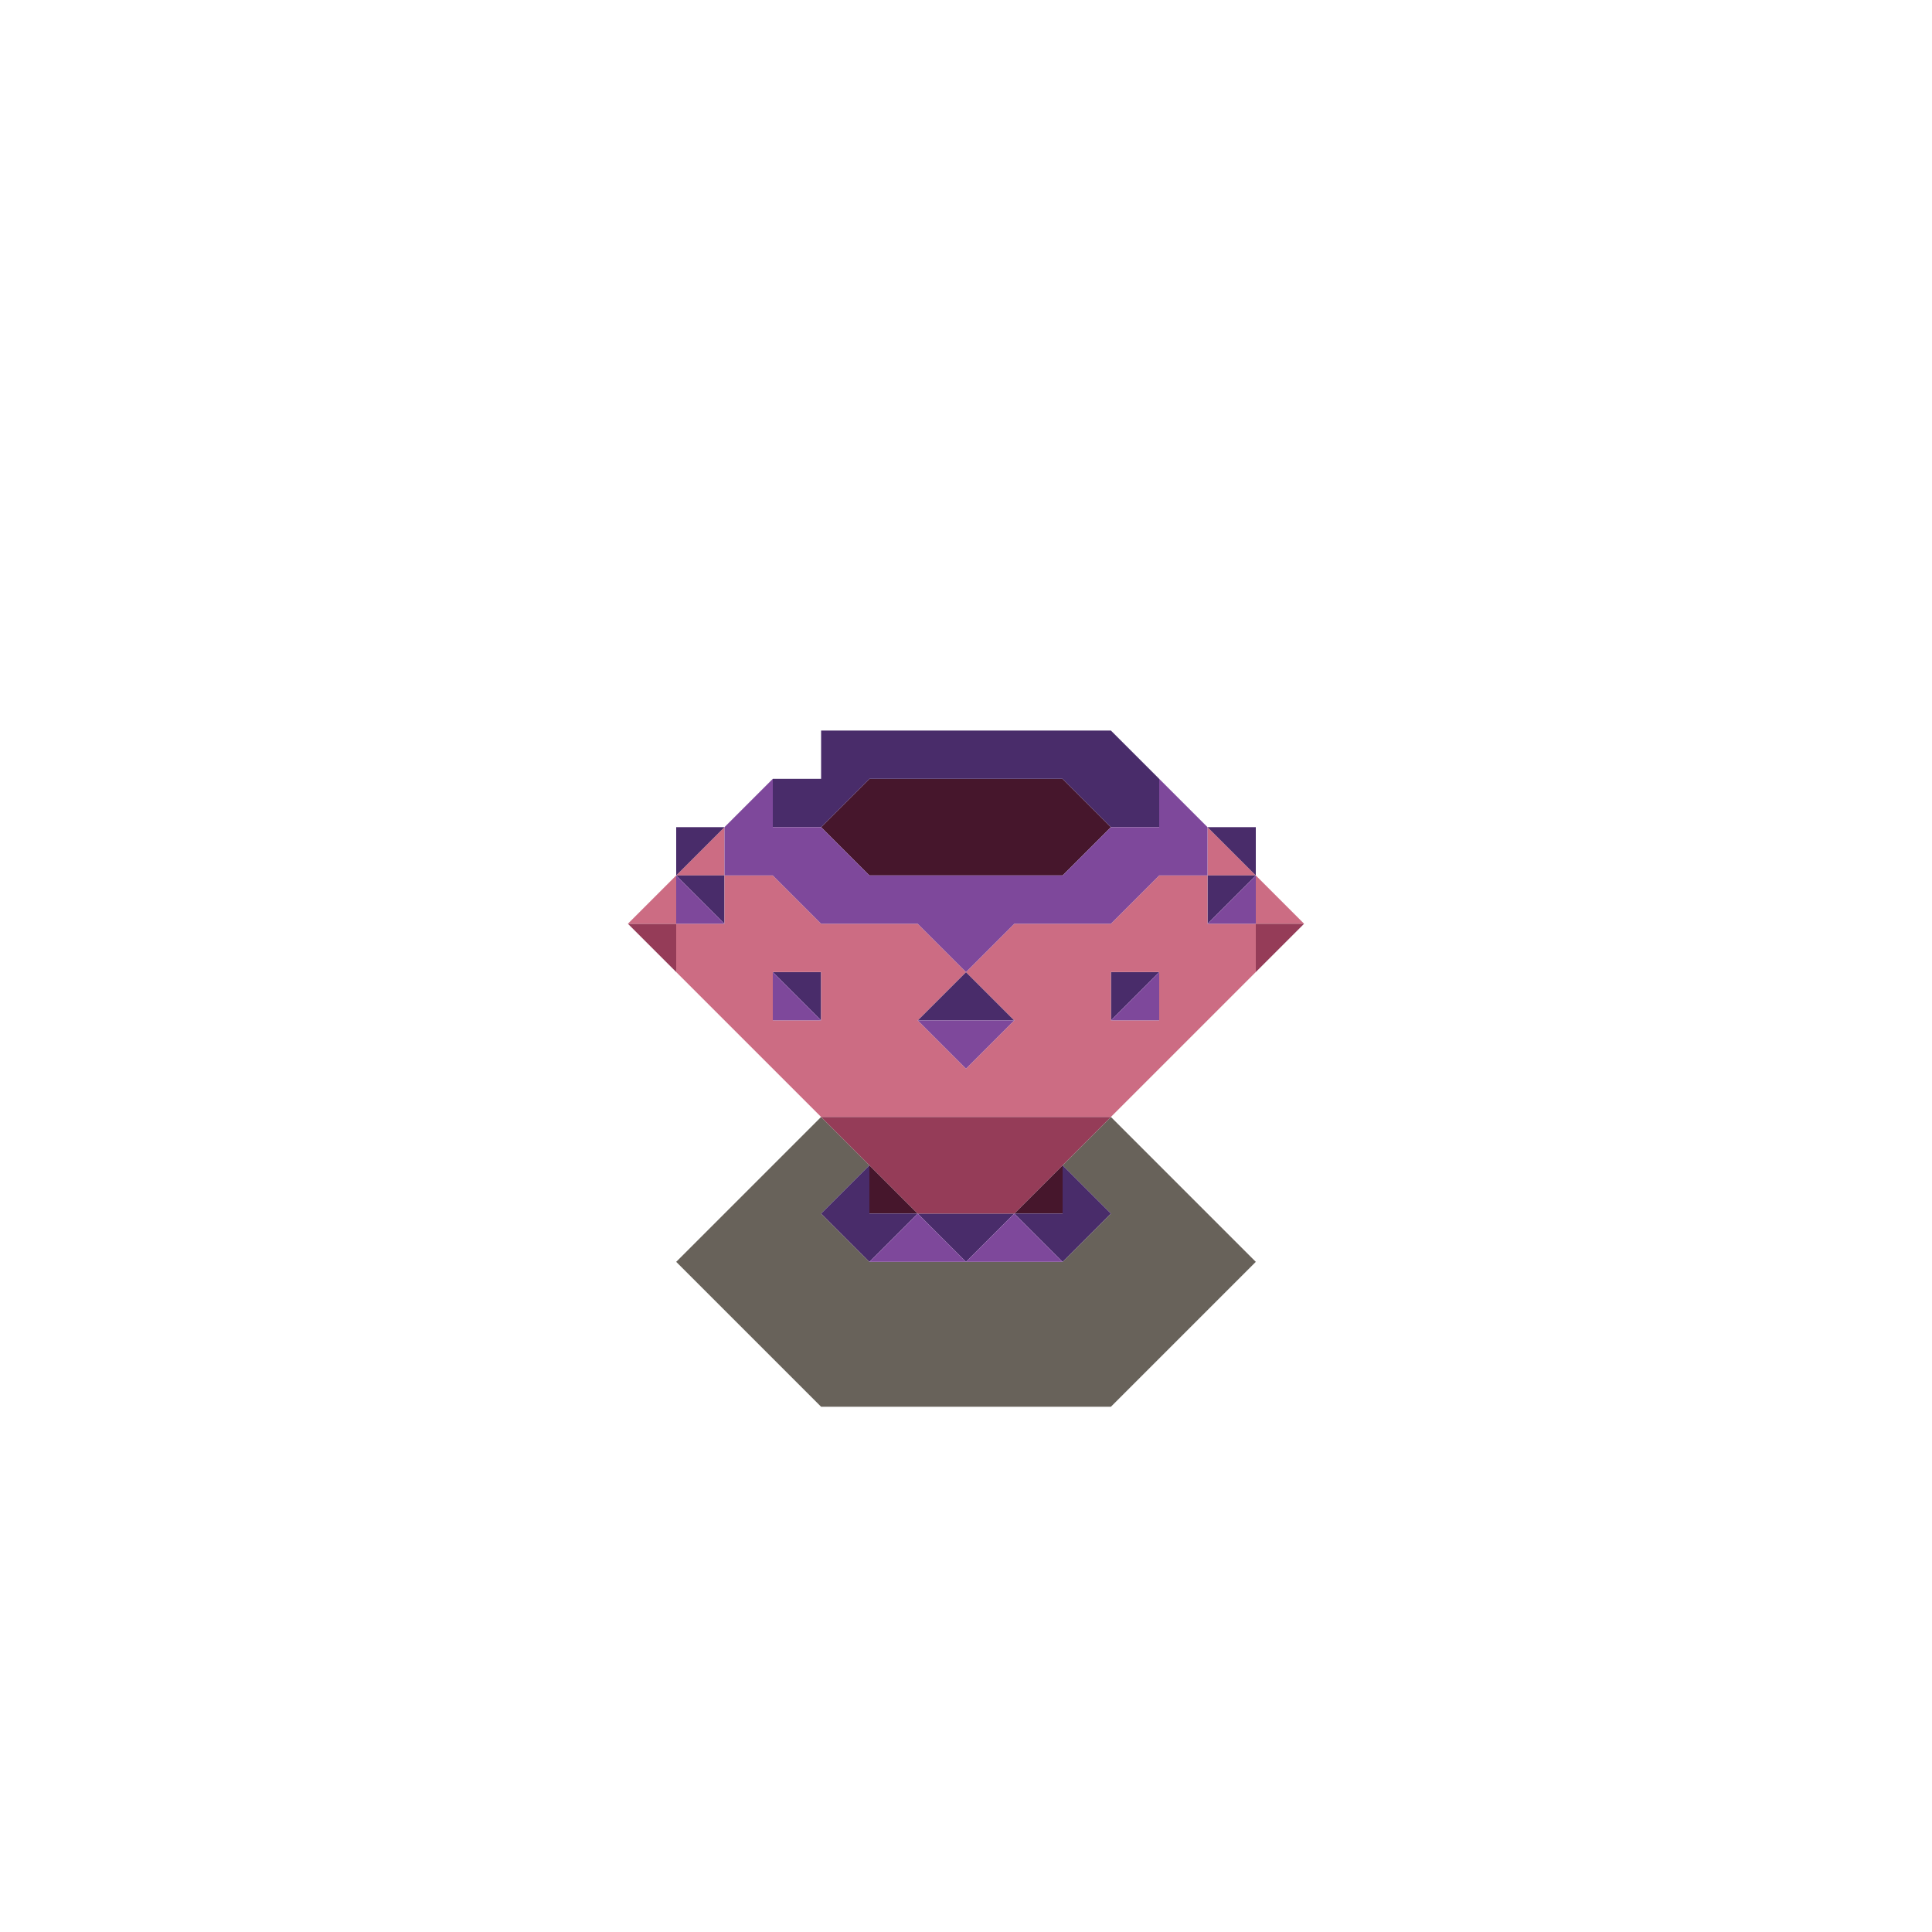
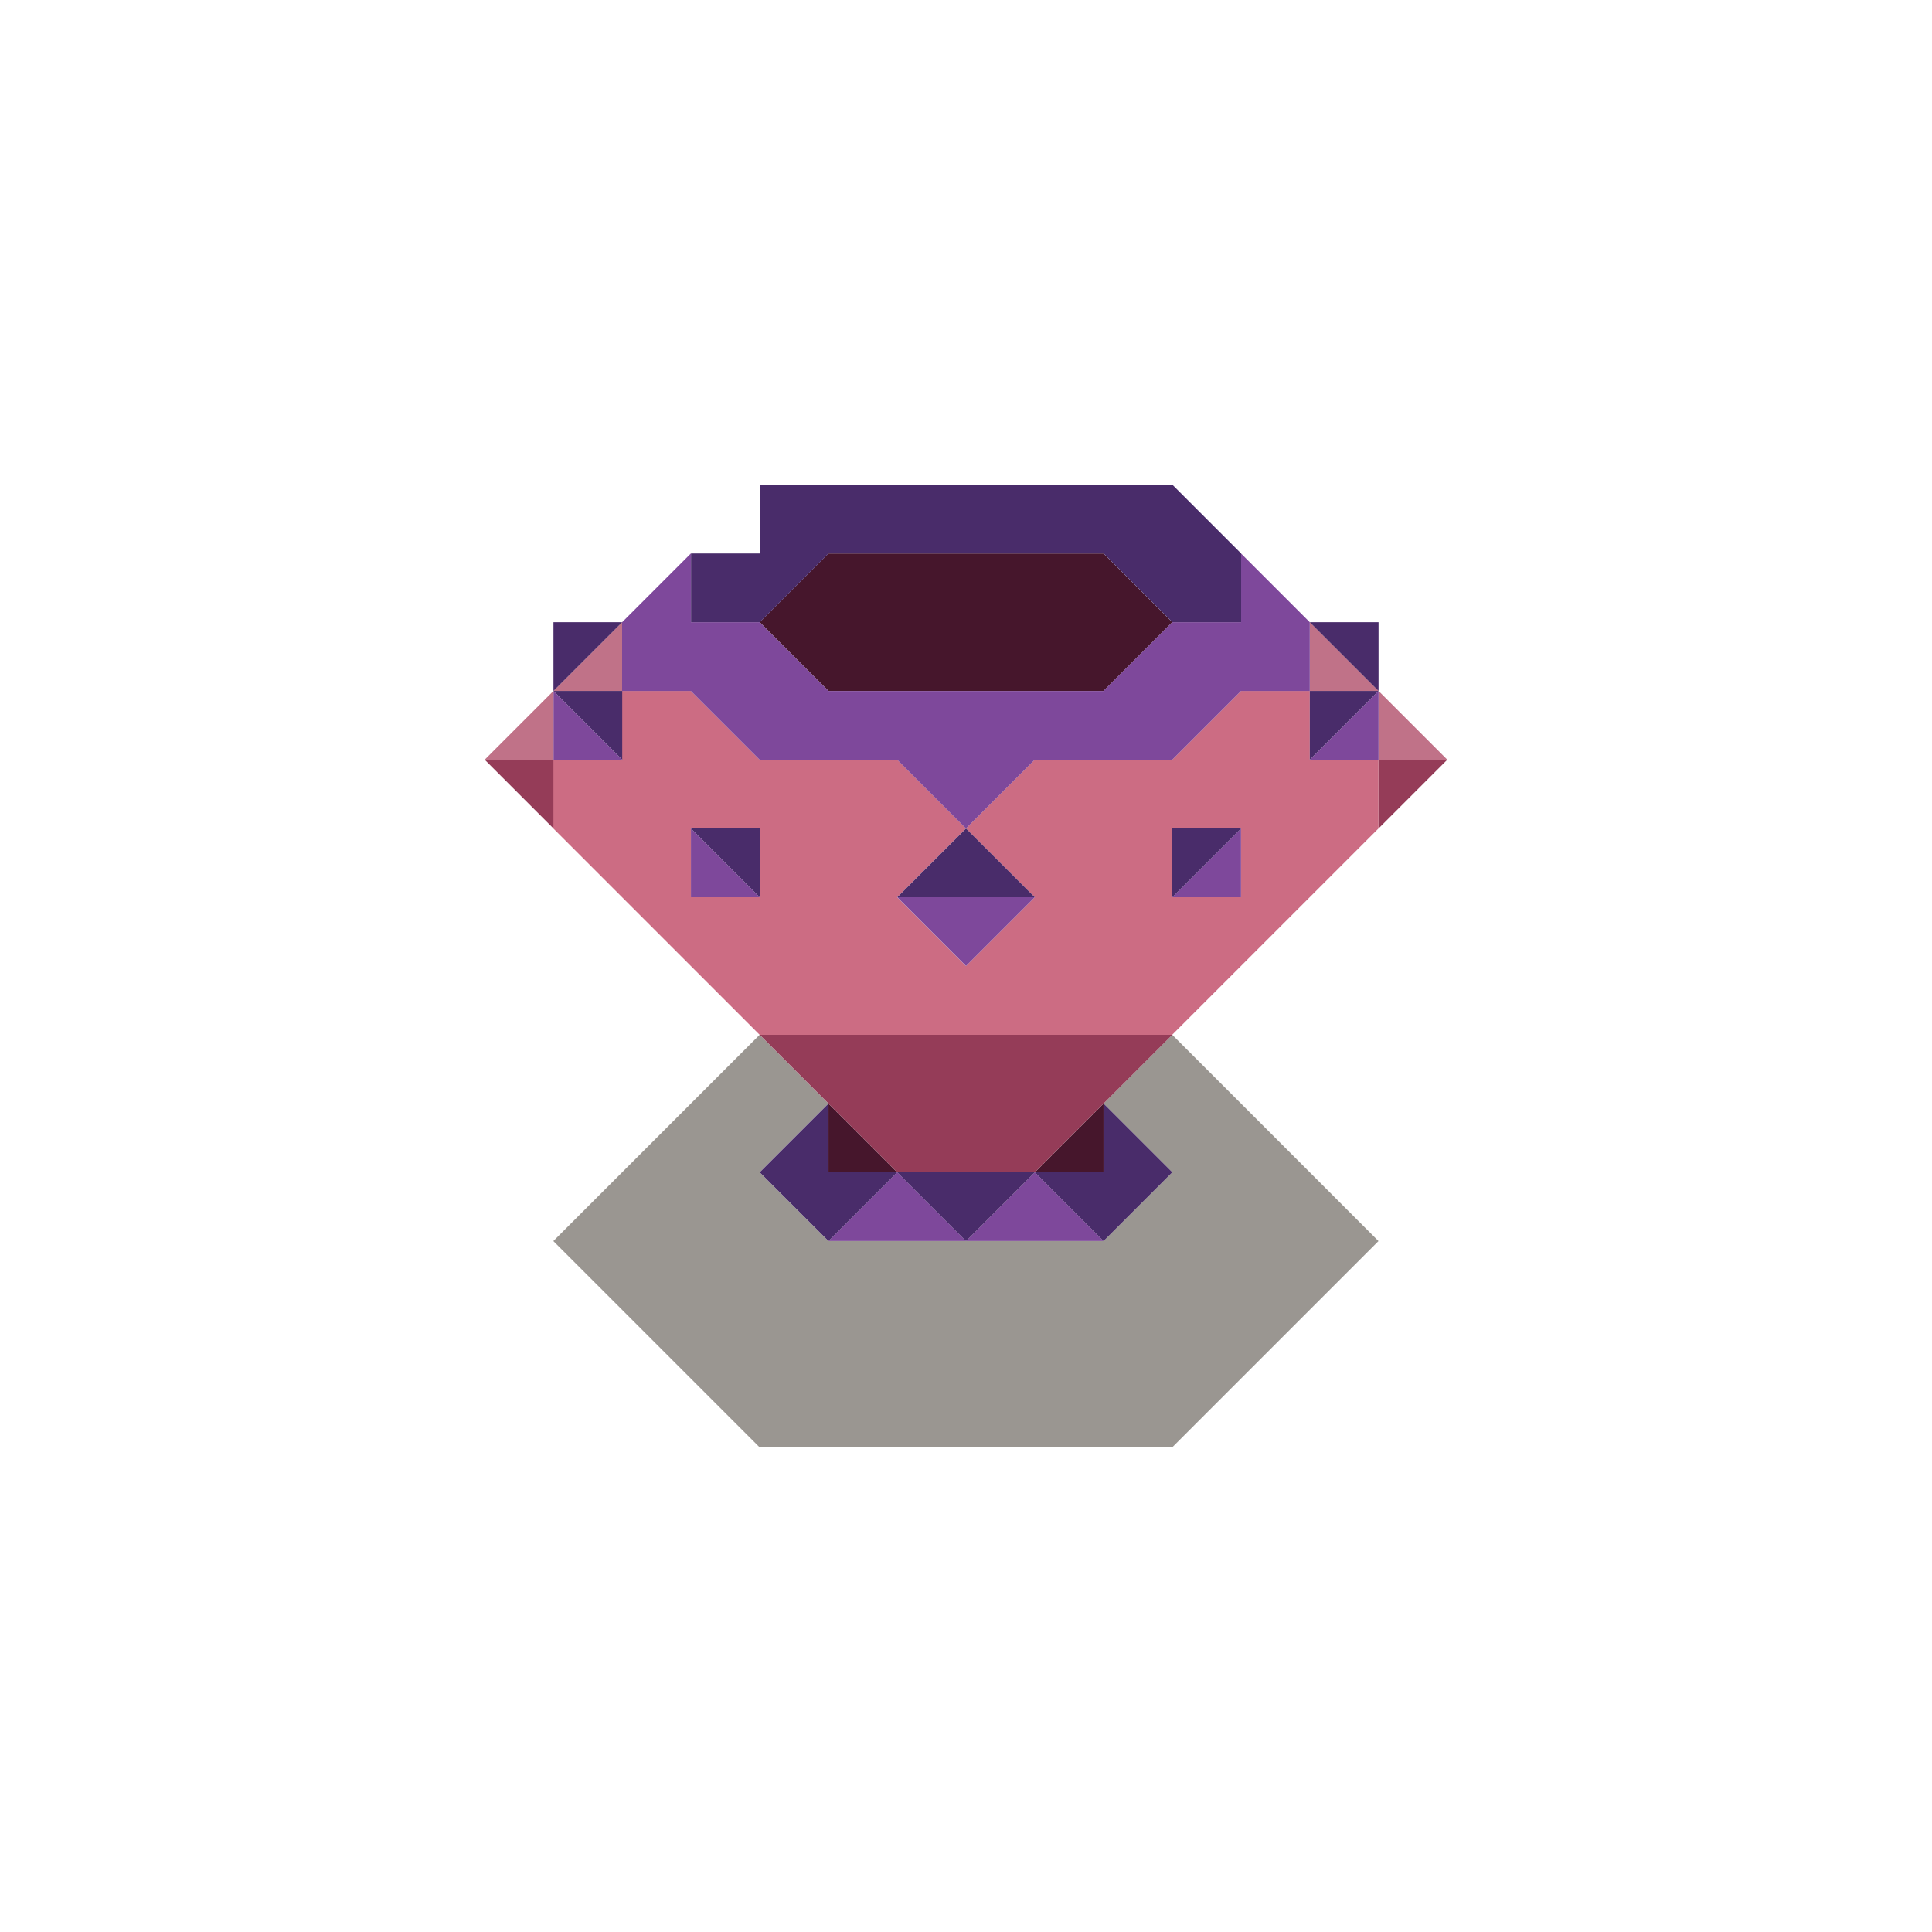
- <svg xmlns="http://www.w3.org/2000/svg" enable-background="new 0 0 32 32" viewBox="0 0 32 32">
-   <path d="m21.6 15.3h-.8v-.8z" fill="#cc6c83" />
-   <path d="m20.8 14.5h-.8v-.8z" fill="#cc6c83" />
-   <path d="m17.6 12.9c-1 0-2.2 0-3.2 0l-.8.8.8.8h3.2l.8-.8z" fill="#46162c" />
-   <path d="m17.6 20.1v-.8l-.8.8z" fill="#46162c" />
-   <path d="m14.4 20.1h.8l-.8-.8z" fill="#46162c" />
-   <path d="m20 20.1c-.4-.4-1.2-1.2-1.6-1.6l-.8.8.8.8-.8.8c-1 0-2.2 0-3.2 0l-.8-.8.8-.8-.8-.8c-.7.7-1.7 1.7-2.4 2.4.7.7 1.7 1.7 2.4 2.4h4.8l2.4-2.4z" fill="#352e23" opacity=".75" />
-   <path d="m12 13.7v.8h-.8z" fill="#cc6c83" />
+ <svg xmlns="http://www.w3.org/2000/svg" enable-background="new 0 0 32 32" height="32" viewBox="0 0 32 32" width="32">
+   <path d="m22.833 11.444 1.139 1.139h-1.139z" fill="#c07288" />
+   <path d="m21.694 11.444v-1.139l1.139 1.139z" fill="#c07288" />
+   <path d="m18.278 9.167c-1.427 0-3.129 0-4.556 0l-1.139 1.139 1.139 1.139h4.556l1.139-1.139z" fill="#46162c" />
+   <path d="m18.278 19.417v-1.139l-1.139 1.139z" fill="#46162c" />
+   <path d="m13.722 19.417h1.139l-1.139-1.139z" fill="#46162c" />
+   <path d="m10.306 10.306v1.139h-1.139z" fill="#c07288" />
+   <path d="m21.694 19.417c-.567-.567-1.711-1.711-2.278-2.278l-1.139 1.139 1.139 1.139-1.139 1.139c-1.427 0-3.129 0-4.556 0l-1.139-1.139 1.139-1.139-1.139-1.139c-1.014 1.014-2.402 2.402-3.417 3.417 1.014 1.014 2.402 2.402 3.417 3.417h6.833c1.014-1.014 2.402-2.402 3.417-3.417z" fill="#352e23" opacity=".5" />
+   <path d="m21.694 12.583v-1.139h-1.139l-1.139 1.139c-.567 0-1.711 0-2.278 0l-1.139 1.139 1.139 1.139-1.139 1.139-1.139-1.139 1.139-1.139-1.139-1.139c-.567 0-1.711 0-2.278 0l-1.139-1.139h-1.139v1.139h-1.139v1.139l3.417 3.417h6.833c1.014-1.014 2.402-2.402 3.417-3.417v-1.139zm-10.25 2.278v-1.139h1.139v1.139zm9.111 0h-1.139v-1.139h1.139z" fill="#cc6c83" />
+   <path d="m21.694 12.583h1.139v-1.139z" fill="#7e489b" />
+   <path d="m21.694 10.306-1.139-1.139v1.139h-1.139l-1.139 1.139c-1.427 0-3.129 0-4.556 0l-1.139-1.139h-1.139v-1.139l-1.139 1.139v1.139h1.139l1.139 1.139h2.278l1.139 1.139 1.139-1.139h2.278l1.139-1.139h1.139z" fill="#7e489b" />
+   <path d="m20.555 14.861v-1.139l-1.139 1.139z" fill="#7e489b" />
+   <path d="m16 20.555h2.278l-1.139-1.139z" fill="#7e489b" />
+   <path d="m17.139 14.861c-.567 0-1.711 0-2.278 0l1.139 1.139z" fill="#7e489b" />
+   <path d="m13.722 20.555h2.278l-1.139-1.139z" fill="#7e489b" />
+   <path d="m11.444 14.861h1.139l-1.139-1.139z" fill="#7e489b" />
+   <path d="m9.167 12.583h1.139l-1.139-1.139z" fill="#7e489b" />
  <g fill="#492c6a">
-     <path d="m20 13.7.8.8v-.8z" />
-     <path d="m20 15.3.8-.8h-.8z" />
-     <path d="m18.4 16.9.8-.8h-.8z" />
-     <path d="m17.6 12.1c-1.3 0-2.7 0-4 0v.8h-.8v.8h.8l.8-.8h3.2l.8.8h.8v-.8l-.8-.8z" />
-     <path d="m17.6 20.1h-.8l.8.8.8-.8-.8-.8z" />
-     <path d="m16.8 16.9-.8-.8-.8.8z" />
-     <path d="m15.2 20.1.8.8.8-.8c-.4 0-1.2 0-1.6 0z" />
-     <path d="m14.4 19.3-.8.8.8.8.8-.8h-.8z" />
-     <path d="m13.6 16.1h-.8l.8.8z" />
-     <path d="m12 14.5h-.8l.8.8z" />
-     <path d="m11.2 13.7v.8l.8-.8z" />
+     <path d="m21.694 10.306 1.139 1.139v-1.139z" />
+     <path d="m21.694 12.583 1.139-1.139h-1.139z" />
+     <path d="m19.417 14.861 1.139-1.139h-1.139z" />
+     <path d="m18.278 19.417h-1.139l1.139 1.139 1.139-1.139-1.139-1.139z" />
+     <path d="m18.278 8.028c-1.826 0-3.869 0-5.694 0v1.139h-1.139v1.139h1.139l1.139-1.139h4.556l1.139 1.139h1.139v-1.139l-1.139-1.139h-1.139z" />
+     <path d="m17.139 14.861-1.139-1.139-1.139 1.139z" />
+     <path d="m14.861 19.417 1.139 1.139 1.139-1.139c-.567 0-1.711 0-2.278 0z" />
+     <path d="m13.722 18.278-1.139 1.139 1.139 1.139 1.139-1.139h-1.139z" />
+     <path d="m12.583 13.722h-1.139l1.139 1.139z" />
+     <path d="m10.306 11.444h-1.139l1.139 1.139z" />
+     <path d="m9.167 10.306v1.139l1.139-1.139z" />
  </g>
-   <path d="m20 15.3v-.8h-.8l-.8.8c-.4 0-1.2 0-1.6 0l-.8.8.8.8-.8.8-.8-.8.8-.8-.8-.8c-.4 0-1.2 0-1.6 0l-.8-.8h-.8v.8h-.8v.8l2.4 2.4h4.8c.7-.7 1.7-1.7 2.4-2.4v-.8zm-7.2 1.6v-.8h.8v.8zm6.4 0h-.8v-.8h.8z" fill="#cc6c83" />
-   <g fill="#7e489b">
-     <path d="m20 15.3h.8v-.8z" />
-     <path d="m20 13.7-.8-.8v.8h-.8l-.8.8c-1 0-2.2 0-3.2 0l-.8-.8h-.8v-.8l-.8.8v.8h.8l.8.8h1.6l.8.8.8-.8h1.6l.8-.8h.8z" />
-     <path d="m19.2 16.9v-.8l-.8.8z" />
-     <path d="m16 20.9h1.6l-.8-.8z" />
-     <path d="m16.8 16.9c-.4 0-1.2 0-1.6 0l.8.8z" />
-     <path d="m14.4 20.9h1.6l-.8-.8z" />
-     <path d="m12.8 16.9h.8l-.8-.8z" />
-     <path d="m11.2 15.3h.8l-.8-.8z" />
-   </g>
-   <path d="m20.8 15.3v.8l.8-.8z" fill="#953c58" />
-   <path d="m16.8 18.5c-1 0-2.2 0-3.2 0l1.6 1.6h1.6c.4-.4 1.2-1.2 1.6-1.6-.4 0-1.2 0-1.6 0z" fill="#953c58" />
-   <path d="m11.2 16.1v-.8h-.8z" fill="#953c58" />
-   <path d="m11.2 14.5v.8h-.8z" fill="#cc6c83" />
+   <path d="m9.167 11.444v1.139h-1.139z" fill="#c07288" />
+   <path d="m22.833 12.583v1.139l1.139-1.139z" fill="#953c58" />
+   <path d="m17.139 17.139c-1.427 0-3.129 0-4.556 0l2.278 2.278h2.278c.567-.567 1.711-1.71 2.278-2.278-.567 0-1.711 0-2.278 0z" fill="#953c58" />
+   <path d="m9.167 13.722v-1.139h-1.139z" fill="#953c58" />
</svg>
